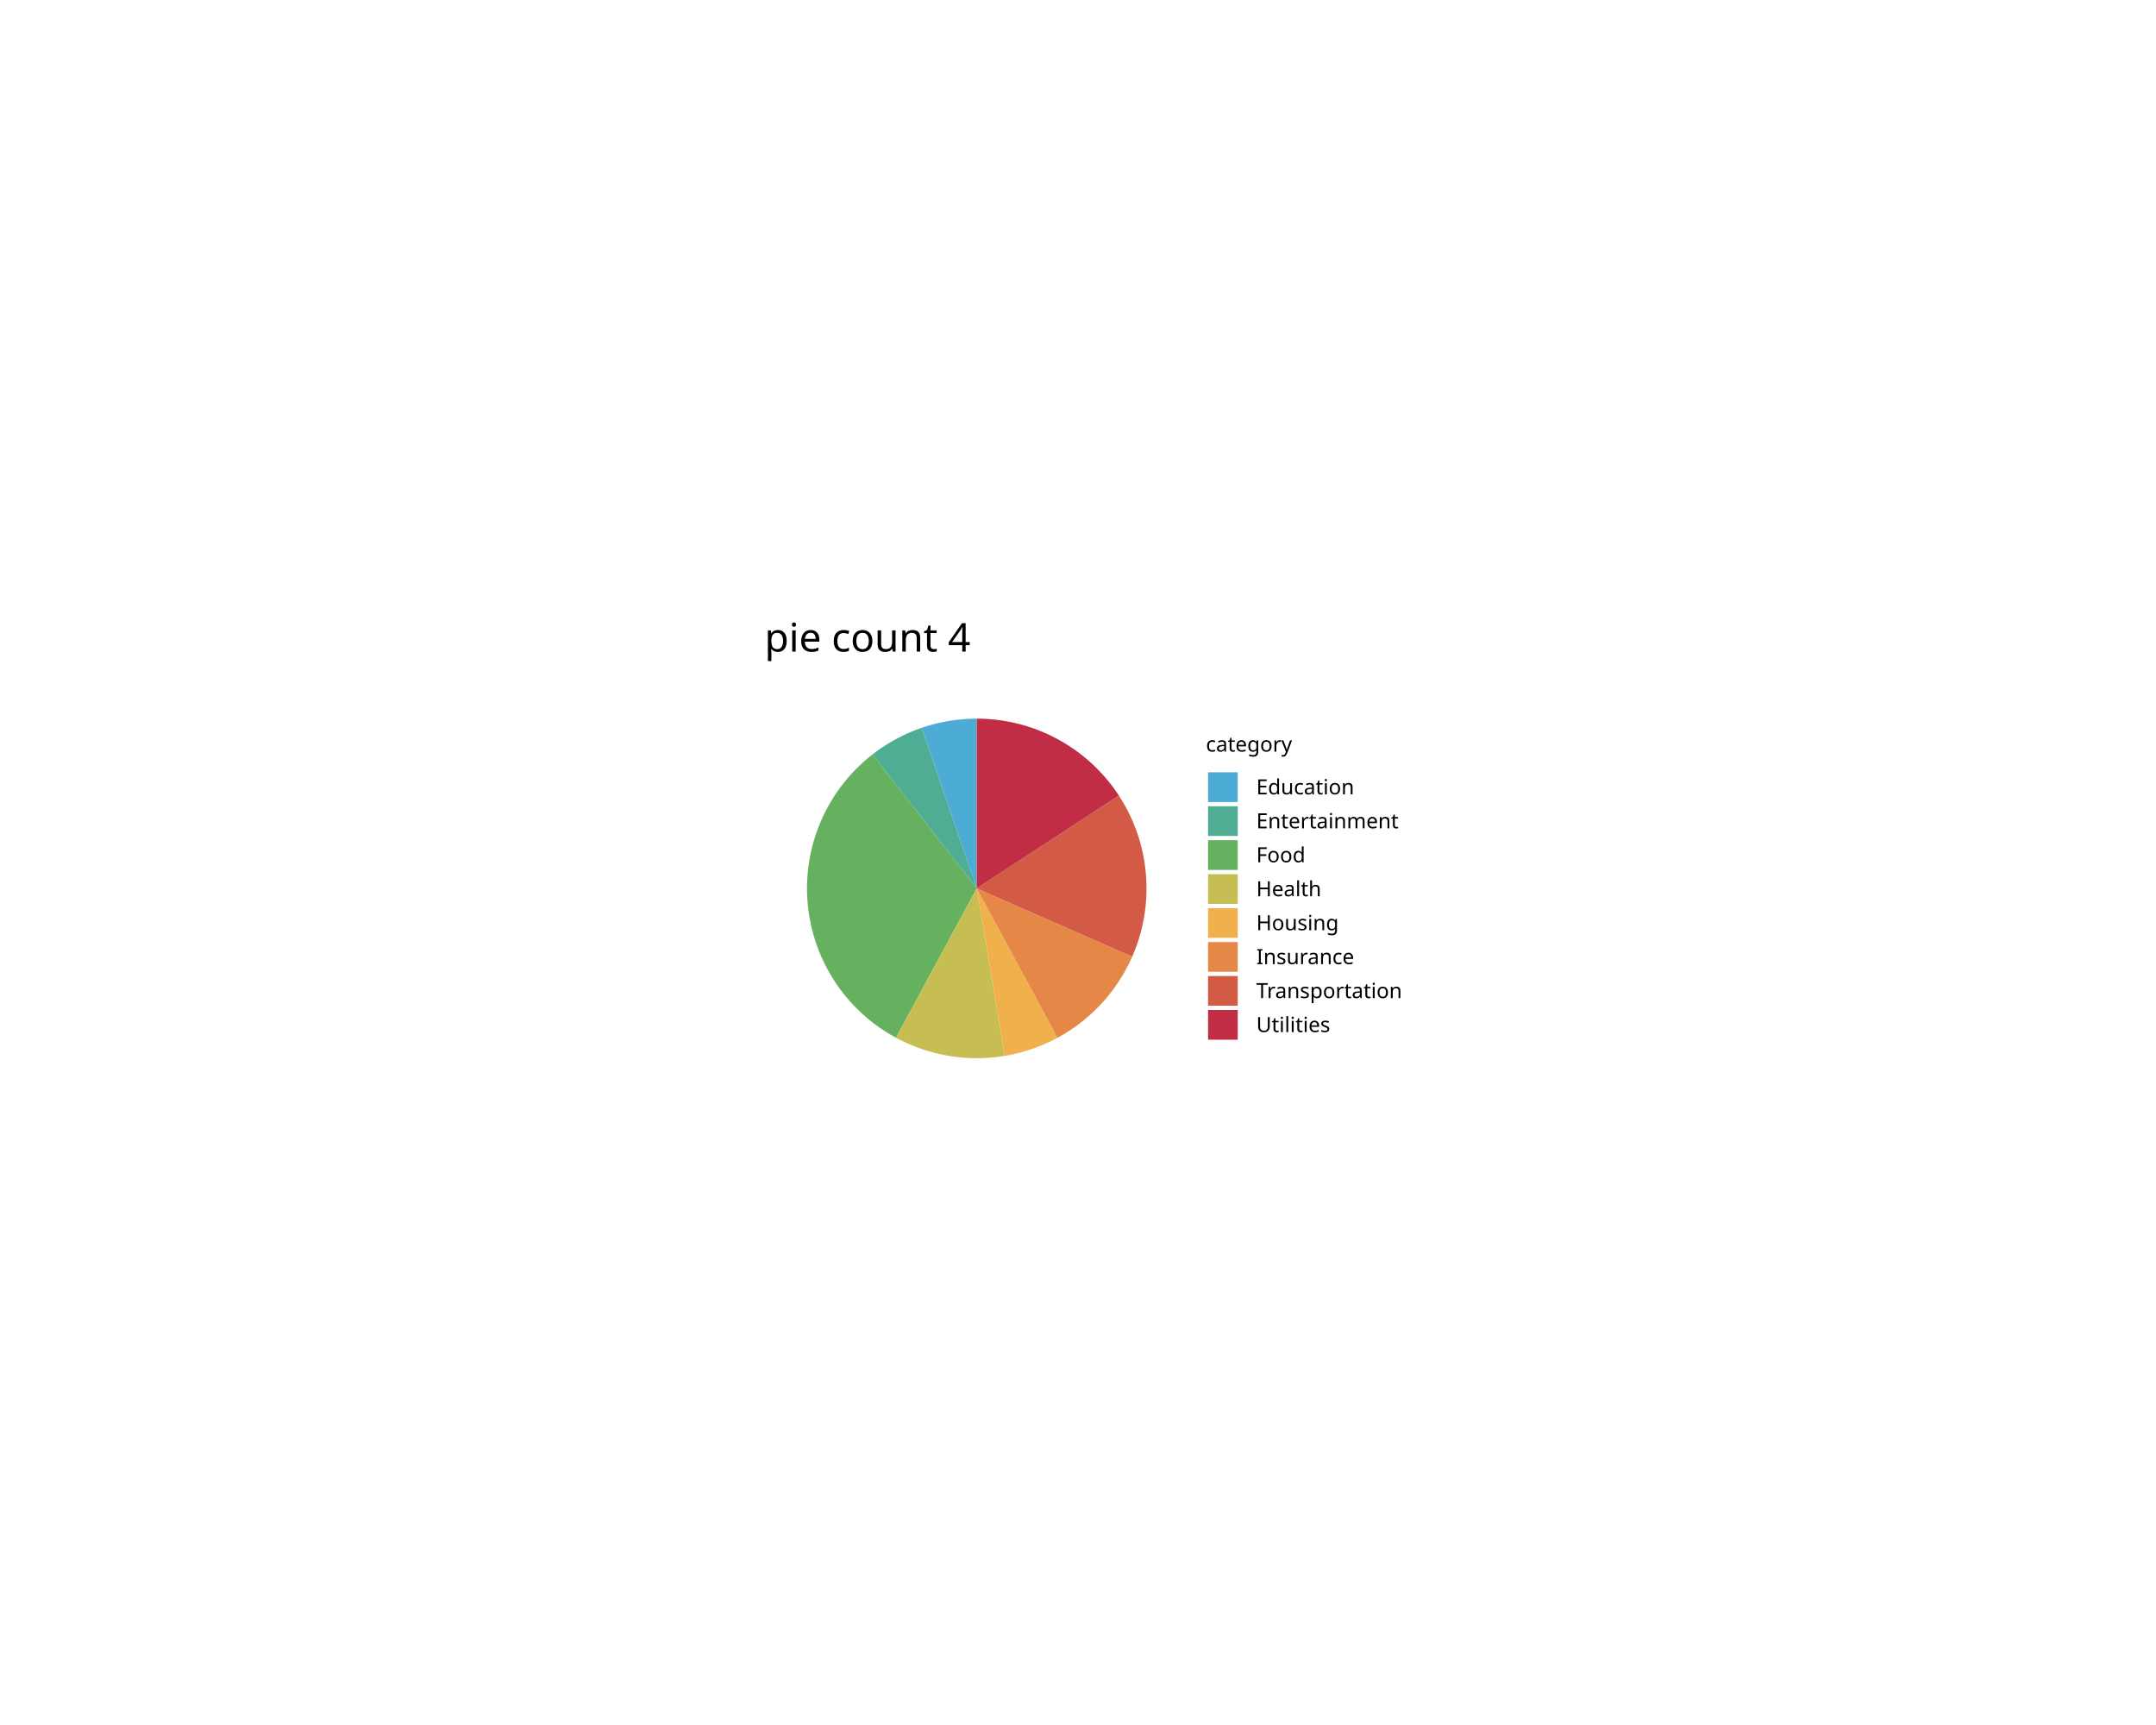
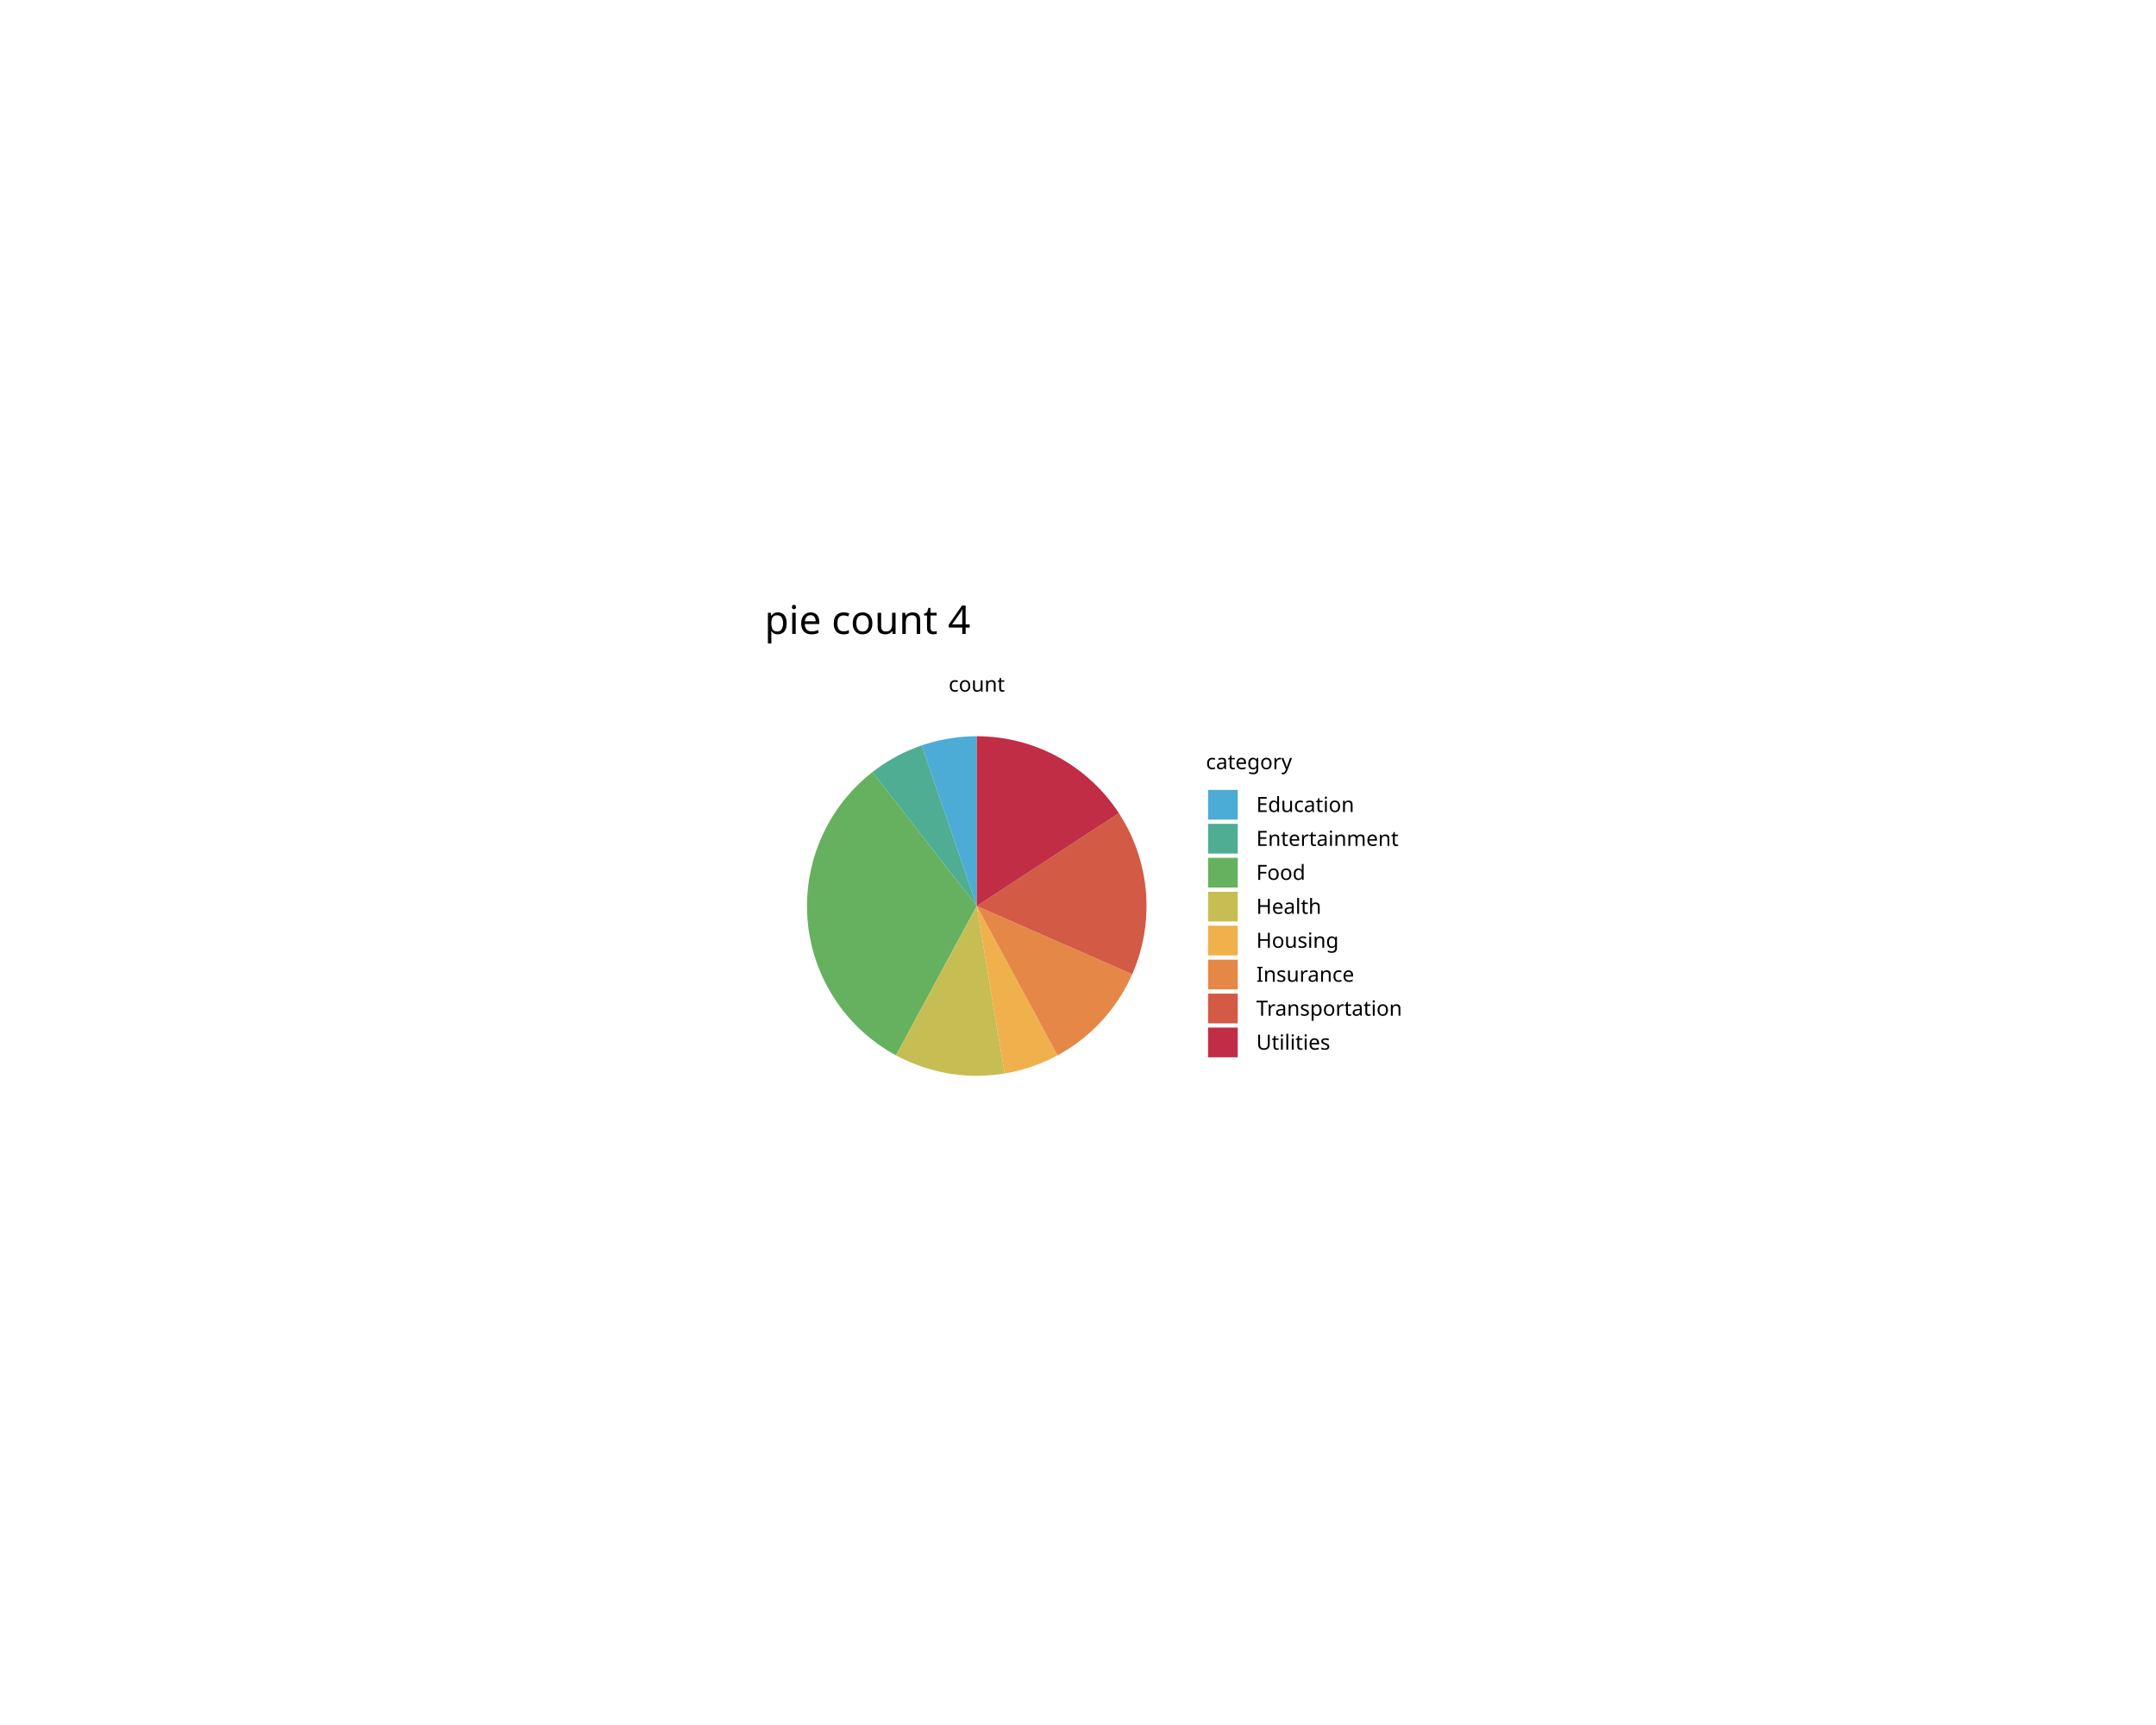
<svg xmlns="http://www.w3.org/2000/svg" class="svglite" data-engine-version="2.0" width="720.00pt" height="576.00pt" viewBox="0 0 720.00 576.00">
  <defs>
    <style type="text/css">
    .svglite line, .svglite polyline, .svglite polygon, .svglite path, .svglite rect, .svglite circle {
      fill: none;
      stroke: #000000;
      stroke-linecap: round;
      stroke-linejoin: round;
      stroke-miterlimit: 10.00;
    }
  </style>
  </defs>
  <rect width="100%" height="100%" style="stroke: none; fill: #FFFFFF;" />
  <defs>
    <clipPath id="cpMC4wMHw3MjAuMDB8MC4wMHw1NzYuMDA=">
      <rect x="0.00" y="0.00" width="720.00" height="576.00" />
    </clipPath>
  </defs>
  <g clip-path="url(#cpMC4wMHw3MjAuMDB8MC4wMHw1NzYuMDA=)">
</g>
  <defs>
-     <clipPath id="cpMjQ5Ljg0fDQ3MC4xNnwyMDMuMDB8MzczLjAw">
-       <rect x="249.84" y="203.00" width="220.32" height="170.00" />
+     <clipPath id="cpMjQ5Ljg0fDQ3MC4xNnwxOTcuMTN8Mzc4Ljg3">
+       <rect x="249.84" y="197.13" width="220.32" height="181.75" />
    </clipPath>
  </defs>
-   <g clip-path="url(#cpMjQ5Ljg0fDQ3MC4xNnwyMDMuMDB8MzczLjAw)">
-     <rect x="249.84" y="203.00" width="220.32" height="170.00" style="stroke-width: 1.07; stroke: #FFFFFF; fill: #FFFFFF;" />
+   <g clip-path="url(#cpMjQ5Ljg0fDQ3MC4xNnwxOTcuMTN8Mzc4Ljg3)">
+     <rect x="249.84" y="197.13" width="220.32" height="181.75" style="stroke-width: 1.07; stroke: #FFFFFF; fill: #FFFFFF;" />
  </g>
  <g clip-path="url(#cpMC4wMHw3MjAuMDB8MC4wMHw1NzYuMDA=)">
</g>
  <defs>
-     <clipPath id="cpMjU1LjMyfDM5Ny4wNXwyMjUuNzl8MzY3LjUy">
-       <rect x="255.32" y="225.79" width="141.73" height="141.73" />
+     <clipPath id="cpMjU1LjMyfDM5Ny4wNXwyMzEuNjZ8MzczLjM5">
+       <rect x="255.32" y="231.66" width="141.73" height="141.73" />
    </clipPath>
  </defs>
-   <g clip-path="url(#cpMjU1LjMyfDM5Ny4wNXwyMjUuNzl8MzY3LjUy)">
+   <g clip-path="url(#cpMjU1LjMyfDM5Ny4wNXwyMzEuNjZ8MzczLjM5)">
</g>
  <g clip-path="url(#cpMC4wMHw3MjAuMDB8MC4wMHw1NzYuMDA=)">
</g>
-   <g clip-path="url(#cpMjU1LjMyfDM5Ny4wNXwyMjUuNzl8MzY3LjUy)">
-     <polygon points="326.19,296.65 326.19,294.70 326.19,292.74 326.19,290.79 326.19,288.83 326.19,286.88 326.19,284.92 326.19,282.97 326.19,281.01 326.19,279.06 326.19,277.10 326.19,275.15 326.19,273.19 326.19,271.24 326.19,269.28 326.19,267.33 326.19,265.37 326.19,263.42 326.19,261.46 326.19,259.51 326.19,257.55 326.19,255.60 326.19,253.64 326.19,251.69 326.19,249.73 326.19,247.78 326.19,245.82 326.19,243.87 326.19,241.91 326.19,239.96 324.10,240.00 322.03,240.11 319.95,240.30 317.89,240.57 315.83,240.91 313.79,241.33 311.77,241.82 309.76,242.39 307.78,243.03 308.41,244.88 309.05,246.73 309.68,248.58 310.32,250.43 310.95,252.28 311.59,254.12 312.22,255.97 312.86,257.82 313.49,259.67 314.13,261.52 314.76,263.37 315.40,265.22 316.03,267.07 316.67,268.92 317.30,270.77 317.94,272.61 318.57,274.46 319.21,276.31 319.84,278.16 320.47,280.01 321.11,281.86 321.74,283.71 322.38,285.56 323.01,287.41 323.65,289.26 324.28,291.10 324.92,292.95 325.55,294.80 326.19,296.65 " style="stroke-width: 1.07; stroke: none; stroke-linecap: butt; stroke-linejoin: miter; fill: #4DACD6;" />
-     <polygon points="326.19,296.65 325.55,294.80 324.92,292.95 324.28,291.10 323.65,289.26 323.01,287.41 322.38,285.56 321.74,283.71 321.11,281.86 320.47,280.01 319.84,278.16 319.21,276.31 318.57,274.46 317.94,272.61 317.30,270.77 316.67,268.92 316.03,267.07 315.40,265.22 314.76,263.37 314.13,261.52 313.49,259.67 312.86,257.82 312.22,255.97 311.59,254.12 310.95,252.28 310.32,250.43 309.68,248.58 309.05,246.73 308.41,244.88 307.78,243.03 305.82,243.74 303.89,244.53 301.99,245.38 300.13,246.30 298.29,247.30 296.50,248.35 294.74,249.48 293.03,250.66 291.37,251.91 292.57,253.46 293.77,255.00 294.97,256.54 296.17,258.08 297.37,259.63 298.57,261.17 299.77,262.71 300.97,264.26 302.17,265.80 303.37,267.34 304.57,268.88 305.78,270.43 306.98,271.97 308.18,273.51 309.38,275.05 310.58,276.60 311.78,278.14 312.98,279.68 314.18,281.22 315.38,282.77 316.58,284.31 317.78,285.85 318.98,287.40 320.18,288.94 321.38,290.48 322.59,292.02 323.79,293.57 324.99,295.11 326.19,296.65 " style="stroke-width: 1.07; stroke: none; stroke-linecap: butt; stroke-linejoin: miter; fill: #4EAD93;" />
-     <polygon points="326.19,296.65 324.99,295.11 323.79,293.57 322.59,292.02 321.38,290.48 320.18,288.94 318.98,287.40 317.78,285.85 316.58,284.31 315.38,282.77 314.18,281.22 312.98,279.68 311.78,278.14 310.58,276.60 309.38,275.05 308.18,273.51 306.98,271.97 305.78,270.43 304.57,268.88 303.37,267.34 302.17,265.80 300.97,264.26 299.77,262.71 298.57,261.17 297.37,259.63 296.17,258.08 294.97,256.54 293.77,255.00 292.57,253.46 291.37,251.91 289.86,253.13 288.39,254.40 286.97,255.72 285.59,257.08 284.26,258.49 282.98,259.95 281.75,261.45 280.57,262.99 279.45,264.57 278.38,266.19 277.36,267.84 276.40,269.53 275.51,271.25 274.67,272.99 273.89,274.77 273.17,276.57 272.51,278.40 271.92,280.24 271.39,282.11 270.93,283.99 270.53,285.89 270.19,287.80 269.92,289.72 269.72,291.65 269.58,293.58 269.51,295.52 269.50,297.46 269.56,299.40 269.69,301.33 269.88,303.26 270.14,305.19 270.47,307.10 270.86,309.00 271.31,310.88 271.83,312.75 272.41,314.60 273.06,316.43 273.76,318.24 274.53,320.02 275.36,321.77 276.25,323.49 277.20,325.18 278.20,326.84 279.26,328.47 280.38,330.05 281.55,331.60 282.77,333.11 284.04,334.57 285.36,335.99 286.73,337.36 288.15,338.69 289.61,339.97 291.11,341.19 292.66,342.37 294.24,343.49 295.86,344.55 297.52,345.56 299.20,346.51 300.14,344.79 301.07,343.07 302.00,341.35 302.93,339.63 303.86,337.92 304.79,336.20 305.72,334.48 306.65,332.76 307.58,331.04 308.51,329.32 309.44,327.60 310.37,325.88 311.30,324.16 312.23,322.44 313.16,320.72 314.09,319.00 315.02,317.28 315.95,315.56 316.88,313.85 317.81,312.13 318.74,310.41 319.67,308.69 320.60,306.97 321.54,305.25 322.47,303.53 323.40,301.81 324.33,300.09 325.26,298.37 326.19,296.65 " style="stroke-width: 1.07; stroke: none; stroke-linecap: butt; stroke-linejoin: miter; fill: #66B15F;" />
-     <polygon points="326.19,296.65 325.26,298.37 324.33,300.09 323.40,301.81 322.47,303.53 321.54,305.25 320.60,306.97 319.67,308.69 318.74,310.41 317.81,312.13 316.88,313.85 315.95,315.56 315.02,317.28 314.09,319.00 313.16,320.72 312.23,322.44 311.30,324.16 310.37,325.88 309.44,327.60 308.51,329.32 307.58,331.04 306.65,332.76 305.72,334.48 304.79,336.20 303.86,337.92 302.93,339.63 302.00,341.35 301.07,343.07 300.14,344.79 299.20,346.51 300.96,347.42 302.74,348.27 304.55,349.05 306.39,349.77 308.25,350.43 310.13,351.02 312.03,351.55 313.95,352.01 315.88,352.40 317.83,352.73 319.79,352.98 321.75,353.17 323.72,353.29 325.69,353.34 327.67,353.33 329.64,353.24 331.61,353.09 333.57,352.86 335.52,352.57 335.20,350.64 334.88,348.72 334.55,346.79 334.23,344.86 333.91,342.93 333.59,341.00 333.27,339.07 332.94,337.15 332.62,335.22 332.30,333.29 331.98,331.36 331.66,329.43 331.34,327.50 331.01,325.58 330.69,323.65 330.37,321.72 330.05,319.79 329.73,317.86 329.41,315.93 329.08,314.01 328.76,312.08 328.44,310.15 328.12,308.22 327.80,306.29 327.47,304.37 327.15,302.44 326.83,300.51 326.51,298.58 326.19,296.65 " style="stroke-width: 1.07; stroke: none; stroke-linecap: butt; stroke-linejoin: miter; fill: #C6BE53;" />
-     <polygon points="326.19,296.65 326.51,298.58 326.83,300.51 327.15,302.44 327.47,304.37 327.80,306.29 328.12,308.22 328.44,310.15 328.76,312.08 329.08,314.01 329.41,315.93 329.73,317.86 330.05,319.79 330.37,321.72 330.69,323.65 331.01,325.58 331.34,327.50 331.66,329.43 331.98,331.36 332.30,333.29 332.62,335.22 332.94,337.15 333.27,339.07 333.59,341.00 333.91,342.93 334.23,344.86 334.55,346.79 334.88,348.72 335.20,350.64 335.52,352.57 337.57,352.19 339.60,351.74 341.61,351.21 343.61,350.60 345.58,349.93 347.52,349.18 349.44,348.36 351.32,347.47 353.17,346.51 352.24,344.79 351.31,343.07 350.38,341.35 349.45,339.63 348.52,337.92 347.59,336.20 346.66,334.48 345.73,332.76 344.80,331.04 343.87,329.32 342.94,327.60 342.01,325.88 341.07,324.16 340.14,322.44 339.21,320.72 338.28,319.00 337.35,317.28 336.42,315.56 335.49,313.85 334.56,312.13 333.63,310.41 332.70,308.69 331.77,306.97 330.84,305.25 329.91,303.53 328.98,301.81 328.05,300.09 327.12,298.37 326.19,296.65 " style="stroke-width: 1.07; stroke: none; stroke-linecap: butt; stroke-linejoin: miter; fill: #F0B04B;" />
-     <polygon points="326.19,296.65 327.12,298.37 328.05,300.09 328.98,301.81 329.91,303.53 330.84,305.25 331.77,306.97 332.70,308.69 333.63,310.41 334.56,312.13 335.49,313.85 336.42,315.56 337.35,317.28 338.28,319.00 339.21,320.72 340.14,322.44 341.07,324.16 342.01,325.88 342.94,327.60 343.87,329.32 344.80,331.04 345.73,332.76 346.66,334.48 347.59,336.20 348.52,337.92 349.45,339.63 350.38,341.35 351.31,343.07 352.24,344.79 353.17,346.51 354.89,345.54 356.57,344.51 358.22,343.43 359.83,342.28 361.40,341.09 362.92,339.83 364.40,338.53 365.84,337.17 367.22,335.77 368.56,334.32 369.85,332.82 371.08,331.28 372.26,329.70 373.38,328.07 374.44,326.41 375.45,324.71 376.40,322.98 377.28,321.22 378.11,319.43 376.32,318.64 374.52,317.85 372.73,317.07 370.94,316.28 369.15,315.50 367.36,314.71 365.57,313.93 363.78,313.14 361.99,312.36 360.20,311.57 358.41,310.79 356.62,310.00 354.83,309.22 353.04,308.43 351.25,307.65 349.46,306.86 347.67,306.08 345.88,305.29 344.09,304.50 342.30,303.72 340.51,302.93 338.72,302.15 336.93,301.36 335.14,300.58 333.35,299.79 331.56,299.01 329.77,298.22 327.98,297.44 326.19,296.65 " style="stroke-width: 1.07; stroke: none; stroke-linecap: butt; stroke-linejoin: miter; fill: #E58747;" />
-     <polygon points="326.19,296.65 327.98,297.44 329.77,298.22 331.56,299.01 333.35,299.79 335.14,300.58 336.93,301.36 338.72,302.15 340.51,302.93 342.30,303.72 344.09,304.50 345.88,305.29 347.67,306.08 349.46,306.86 351.25,307.65 353.04,308.43 354.83,309.22 356.62,310.00 358.41,310.79 360.20,311.57 361.99,312.36 363.78,313.14 365.57,313.93 367.36,314.71 369.15,315.50 370.94,316.28 372.73,317.07 374.52,317.85 376.32,318.64 378.11,319.43 378.85,317.64 379.54,315.82 380.17,313.99 380.73,312.13 381.22,310.26 381.66,308.37 382.03,306.46 382.33,304.55 382.57,302.62 382.74,300.69 382.84,298.75 382.88,296.81 382.85,294.87 382.76,292.94 382.60,291.00 382.37,289.08 382.08,287.16 381.72,285.26 381.30,283.36 380.81,281.49 380.26,279.63 379.65,277.79 378.97,275.97 378.23,274.18 377.44,272.41 376.58,270.67 375.66,268.96 374.68,267.29 373.65,265.64 372.01,266.71 370.38,267.78 368.74,268.85 367.10,269.92 365.47,270.99 363.83,272.06 362.19,273.13 360.56,274.20 358.92,275.27 357.28,276.34 355.65,277.41 354.01,278.47 352.37,279.54 350.74,280.61 349.10,281.68 347.46,282.75 345.83,283.82 344.19,284.89 342.55,285.96 340.92,287.03 339.28,288.10 337.64,289.17 336.01,290.24 334.37,291.31 332.73,292.38 331.10,293.44 329.46,294.51 327.82,295.58 326.19,296.65 " style="stroke-width: 1.07; stroke: none; stroke-linecap: butt; stroke-linejoin: miter; fill: #D35A45;" />
-     <polygon points="326.19,296.65 327.82,295.58 329.46,294.51 331.10,293.44 332.73,292.38 334.37,291.31 336.01,290.24 337.64,289.17 339.28,288.10 340.92,287.03 342.55,285.96 344.19,284.89 345.83,283.82 347.46,282.75 349.10,281.68 350.74,280.61 352.37,279.54 354.01,278.47 355.65,277.41 357.28,276.34 358.92,275.27 360.56,274.20 362.19,273.13 363.83,272.06 365.47,270.99 367.10,269.92 368.74,268.85 370.38,267.78 372.01,266.71 373.65,265.64 372.56,264.04 371.42,262.47 370.22,260.94 368.98,259.46 367.68,258.02 366.33,256.62 364.94,255.27 363.50,253.97 362.02,252.72 360.50,251.52 358.93,250.37 357.33,249.28 355.69,248.24 354.02,247.26 352.31,246.34 350.58,245.47 348.81,244.67 347.02,243.93 345.21,243.24 343.37,242.63 341.51,242.07 339.63,241.58 337.74,241.15 335.84,240.79 333.92,240.49 332.00,240.26 330.06,240.09 328.13,239.99 326.19,239.96 326.19,241.91 326.19,243.87 326.19,245.82 326.19,247.78 326.19,249.73 326.19,251.69 326.19,253.64 326.19,255.60 326.19,257.55 326.19,259.51 326.19,261.46 326.19,263.42 326.19,265.37 326.19,267.33 326.19,269.28 326.19,271.24 326.19,273.19 326.19,275.15 326.19,277.10 326.19,279.06 326.19,281.01 326.19,282.97 326.19,284.92 326.19,286.88 326.19,288.83 326.19,290.79 326.19,292.74 326.19,294.70 326.19,296.65 " style="stroke-width: 1.07; stroke: none; stroke-linecap: butt; stroke-linejoin: miter; fill: #C02D45;" />
+   <g clip-path="url(#cpMjU1LjMyfDM5Ny4wNXwyMzEuNjZ8MzczLjM5)">
+     <polygon points="326.19,302.53 326.19,300.57 326.19,298.62 326.19,296.66 326.19,294.71 326.19,292.75 326.19,290.80 326.19,288.84 326.19,286.89 326.19,284.93 326.19,282.98 326.19,281.02 326.19,279.07 326.19,277.11 326.19,275.16 326.19,273.20 326.19,271.25 326.19,269.29 326.19,267.34 326.19,265.38 326.19,263.43 326.19,261.47 326.19,259.52 326.19,257.56 326.19,255.61 326.19,253.65 326.19,251.70 326.19,249.74 326.19,247.79 326.19,245.83 324.10,245.87 322.03,245.99 319.95,246.18 317.89,246.45 315.83,246.79 313.79,247.21 311.77,247.70 309.76,248.27 307.78,248.91 308.41,250.75 309.05,252.60 309.68,254.45 310.32,256.30 310.95,258.15 311.59,260.00 312.22,261.85 312.86,263.70 313.49,265.55 314.13,267.40 314.76,269.24 315.40,271.09 316.03,272.94 316.67,274.79 317.30,276.64 317.94,278.49 318.57,280.34 319.21,282.19 319.84,284.04 320.47,285.89 321.11,287.73 321.74,289.58 322.38,291.43 323.01,293.28 323.65,295.13 324.28,296.98 324.92,298.83 325.55,300.68 326.19,302.53 " style="stroke-width: 1.07; stroke: none; stroke-linecap: butt; stroke-linejoin: miter; fill: #4DACD6;" />
+     <polygon points="326.19,302.53 325.55,300.68 324.92,298.83 324.28,296.98 323.65,295.13 323.01,293.28 322.38,291.43 321.74,289.58 321.11,287.73 320.47,285.89 319.84,284.04 319.21,282.19 318.57,280.34 317.94,278.49 317.30,276.64 316.67,274.79 316.03,272.94 315.40,271.09 314.76,269.24 314.13,267.40 313.49,265.55 312.86,263.70 312.22,261.85 311.59,260.00 310.95,258.15 310.32,256.30 309.68,254.45 309.05,252.60 308.41,250.75 307.78,248.91 305.82,249.62 303.89,250.40 301.99,251.26 300.13,252.18 298.29,253.17 296.50,254.23 294.74,255.35 293.03,256.54 291.37,257.79 292.57,259.33 293.77,260.87 294.97,262.42 296.17,263.96 297.37,265.50 298.57,267.04 299.77,268.59 300.97,270.13 302.17,271.67 303.37,273.22 304.57,274.76 305.78,276.30 306.98,277.84 308.18,279.39 309.38,280.93 310.58,282.47 311.78,284.01 312.98,285.56 314.18,287.10 315.38,288.64 316.58,290.19 317.78,291.73 318.98,293.27 320.18,294.81 321.38,296.36 322.59,297.90 323.79,299.44 324.99,300.98 326.19,302.53 " style="stroke-width: 1.07; stroke: none; stroke-linecap: butt; stroke-linejoin: miter; fill: #4EAD93;" />
+     <polygon points="326.19,302.53 324.99,300.98 323.79,299.44 322.59,297.90 321.38,296.36 320.18,294.81 318.98,293.27 317.78,291.73 316.58,290.19 315.38,288.64 314.18,287.10 312.98,285.56 311.78,284.01 310.58,282.47 309.38,280.93 308.18,279.39 306.98,277.84 305.78,276.30 304.57,274.76 303.37,273.22 302.17,271.67 300.97,270.13 299.77,268.59 298.57,267.04 297.37,265.50 296.17,263.96 294.97,262.42 293.77,260.87 292.57,259.33 291.37,257.79 289.86,259.01 288.39,260.27 286.97,261.59 285.59,262.96 284.26,264.37 282.98,265.82 281.75,267.32 280.57,268.86 279.45,270.44 278.38,272.06 277.36,273.72 276.40,275.40 275.51,277.12 274.67,278.87 273.89,280.65 273.17,282.45 272.51,284.27 271.92,286.12 271.39,287.98 270.93,289.87 270.53,291.76 270.19,293.67 269.92,295.59 269.72,297.52 269.58,299.46 269.51,301.40 269.50,303.34 269.56,305.27 269.69,307.21 269.88,309.14 270.14,311.06 270.47,312.97 270.86,314.87 271.31,316.76 271.83,318.63 272.41,320.48 273.06,322.30 273.76,324.11 274.53,325.89 275.36,327.64 276.25,329.37 277.20,331.06 278.20,332.72 279.26,334.34 280.38,335.93 281.55,337.48 282.77,338.98 284.04,340.45 285.36,341.87 286.73,343.24 288.15,344.56 289.61,345.84 291.11,347.07 292.66,348.24 294.24,349.36 295.86,350.43 297.52,351.43 299.20,352.39 300.14,350.67 301.07,348.95 302.00,347.23 302.93,345.51 303.86,343.79 304.79,342.07 305.72,340.35 306.65,338.63 307.58,336.91 308.51,335.19 309.44,333.47 310.37,331.76 311.30,330.04 312.23,328.32 313.16,326.60 314.09,324.88 315.02,323.16 315.95,321.44 316.88,319.72 317.81,318.00 318.74,316.28 319.67,314.56 320.60,312.84 321.54,311.12 322.47,309.40 323.40,307.68 324.33,305.97 325.26,304.25 326.19,302.53 " style="stroke-width: 1.07; stroke: none; stroke-linecap: butt; stroke-linejoin: miter; fill: #66B15F;" />
+     <polygon points="326.19,302.53 325.26,304.25 324.33,305.97 323.40,307.68 322.47,309.40 321.54,311.12 320.60,312.84 319.67,314.56 318.74,316.28 317.81,318.00 316.88,319.72 315.95,321.44 315.02,323.16 314.09,324.88 313.16,326.60 312.23,328.32 311.30,330.04 310.37,331.76 309.44,333.47 308.51,335.19 307.58,336.91 306.65,338.63 305.72,340.35 304.79,342.07 303.86,343.79 302.93,345.51 302.00,347.23 301.07,348.95 300.14,350.67 299.20,352.39 300.96,353.30 302.74,354.14 304.55,354.93 306.39,355.65 308.25,356.31 310.13,356.90 312.03,357.42 313.95,357.88 315.88,358.28 317.83,358.60 319.79,358.86 321.75,359.05 323.72,359.17 325.69,359.22 327.67,359.20 329.64,359.11 331.61,358.96 333.57,358.74 335.52,358.45 335.20,356.52 334.88,354.59 334.55,352.66 334.23,350.73 333.91,348.81 333.59,346.88 333.27,344.95 332.94,343.02 332.62,341.09 332.30,339.16 331.98,337.24 331.66,335.31 331.34,333.38 331.01,331.45 330.69,329.52 330.37,327.59 330.05,325.67 329.73,323.74 329.41,321.81 329.08,319.88 328.76,317.95 328.44,316.02 328.12,314.10 327.80,312.17 327.47,310.24 327.15,308.31 326.83,306.38 326.51,304.46 326.19,302.53 " style="stroke-width: 1.07; stroke: none; stroke-linecap: butt; stroke-linejoin: miter; fill: #C6BE53;" />
+     <polygon points="326.19,302.53 326.51,304.46 326.83,306.38 327.15,308.31 327.47,310.24 327.80,312.17 328.12,314.10 328.44,316.02 328.76,317.95 329.08,319.88 329.41,321.81 329.73,323.74 330.05,325.67 330.37,327.59 330.69,329.52 331.01,331.45 331.34,333.38 331.66,335.31 331.98,337.24 332.30,339.16 332.62,341.09 332.94,343.02 333.27,344.95 333.59,346.88 333.91,348.81 334.23,350.73 334.55,352.66 334.88,354.59 335.20,356.52 335.52,358.45 337.57,358.07 339.60,357.61 341.61,357.08 343.61,356.48 345.58,355.80 347.52,355.05 349.44,354.23 351.32,353.34 353.17,352.39 352.24,350.67 351.31,348.95 350.38,347.23 349.45,345.51 348.52,343.79 347.59,342.07 346.66,340.35 345.73,338.63 344.80,336.91 343.87,335.19 342.94,333.47 342.01,331.76 341.07,330.04 340.14,328.32 339.21,326.60 338.28,324.88 337.35,323.16 336.42,321.44 335.49,319.72 334.56,318.00 333.63,316.28 332.70,314.56 331.77,312.84 330.84,311.12 329.91,309.40 328.98,307.68 328.05,305.97 327.12,304.25 326.19,302.53 " style="stroke-width: 1.07; stroke: none; stroke-linecap: butt; stroke-linejoin: miter; fill: #F0B04B;" />
+     <polygon points="326.19,302.53 327.12,304.25 328.05,305.97 328.98,307.68 329.91,309.40 330.84,311.12 331.77,312.84 332.70,314.56 333.63,316.28 334.56,318.00 335.49,319.72 336.42,321.44 337.35,323.16 338.28,324.88 339.21,326.60 340.14,328.32 341.07,330.04 342.01,331.76 342.94,333.47 343.87,335.19 344.80,336.91 345.73,338.63 346.66,340.35 347.59,342.07 348.52,343.79 349.45,345.51 350.38,347.23 351.31,348.95 352.24,350.67 353.17,352.39 354.89,351.42 356.57,350.39 358.22,349.30 359.83,348.16 361.40,346.96 362.92,345.71 364.40,344.40 365.84,343.05 367.22,341.64 368.56,340.19 369.85,338.69 371.08,337.15 372.26,335.57 373.38,333.95 374.44,332.29 375.45,330.59 376.40,328.86 377.28,327.09 378.11,325.30 376.32,324.52 374.52,323.73 372.73,322.94 370.94,322.16 369.15,321.37 367.36,320.59 365.57,319.80 363.78,319.02 361.99,318.23 360.20,317.45 358.41,316.66 356.62,315.88 354.83,315.09 353.04,314.31 351.25,313.52 349.46,312.74 347.67,311.95 345.88,311.17 344.09,310.38 342.30,309.59 340.51,308.81 338.72,308.02 336.93,307.24 335.14,306.45 333.35,305.67 331.56,304.88 329.77,304.10 327.98,303.31 326.19,302.53 " style="stroke-width: 1.07; stroke: none; stroke-linecap: butt; stroke-linejoin: miter; fill: #E58747;" />
+     <polygon points="326.19,302.53 327.98,303.31 329.77,304.10 331.56,304.88 333.35,305.67 335.14,306.45 336.93,307.24 338.72,308.02 340.51,308.81 342.30,309.59 344.09,310.38 345.88,311.17 347.67,311.95 349.46,312.74 351.25,313.52 353.04,314.31 354.83,315.09 356.62,315.88 358.41,316.66 360.20,317.45 361.99,318.23 363.78,319.02 365.57,319.80 367.36,320.59 369.15,321.37 370.94,322.16 372.73,322.94 374.52,323.73 376.32,324.52 378.11,325.30 378.85,323.51 379.54,321.70 380.17,319.86 380.73,318.01 381.22,316.13 381.66,314.24 382.03,312.34 382.33,310.42 382.57,308.50 382.74,306.56 382.84,304.63 382.88,302.69 382.85,300.75 382.76,298.81 382.60,296.88 382.37,294.95 382.08,293.04 381.72,291.13 381.30,289.24 380.81,287.36 380.26,285.50 379.65,283.66 378.97,281.84 378.23,280.05 377.44,278.28 376.58,276.54 375.66,274.84 374.68,273.16 373.65,271.52 372.01,272.59 370.38,273.66 368.74,274.73 367.10,275.80 365.47,276.87 363.83,277.93 362.19,279.00 360.56,280.07 358.92,281.14 357.28,282.21 355.65,283.28 354.01,284.35 352.37,285.42 350.74,286.49 349.10,287.56 347.46,288.63 345.83,289.70 344.19,290.77 342.55,291.83 340.92,292.90 339.28,293.97 337.64,295.04 336.01,296.11 334.37,297.18 332.73,298.25 331.10,299.32 329.46,300.39 327.82,301.46 326.19,302.53 " style="stroke-width: 1.07; stroke: none; stroke-linecap: butt; stroke-linejoin: miter; fill: #D35A45;" />
+     <polygon points="326.19,302.53 327.82,301.46 329.46,300.39 331.10,299.32 332.73,298.25 334.37,297.18 336.01,296.11 337.64,295.04 339.28,293.97 340.92,292.90 342.55,291.83 344.19,290.77 345.83,289.70 347.46,288.63 349.10,287.56 350.74,286.49 352.37,285.42 354.01,284.35 355.65,283.28 357.28,282.21 358.92,281.14 360.56,280.07 362.19,279.00 363.83,277.93 365.47,276.87 367.10,275.80 368.74,274.73 370.38,273.66 372.01,272.59 373.65,271.52 372.56,269.91 371.42,268.35 370.22,266.82 368.98,265.33 367.68,263.89 366.33,262.50 364.94,261.15 363.50,259.85 362.02,258.59 360.50,257.39 358.93,256.25 357.33,255.15 355.69,254.12 354.02,253.14 352.31,252.21 350.58,251.35 348.81,250.54 347.02,249.80 345.21,249.12 343.37,248.50 341.51,247.94 339.63,247.45 337.74,247.02 335.84,246.66 333.92,246.36 332.00,246.13 330.06,245.97 328.13,245.87 326.19,245.83 326.19,247.79 326.19,249.74 326.19,251.70 326.19,253.65 326.19,255.61 326.19,257.56 326.19,259.52 326.19,261.47 326.19,263.43 326.19,265.38 326.19,267.34 326.19,269.29 326.19,271.25 326.19,273.20 326.19,275.16 326.19,277.11 326.19,279.07 326.19,281.02 326.19,282.98 326.19,284.93 326.19,286.89 326.19,288.84 326.19,290.80 326.19,292.75 326.19,294.71 326.19,296.66 326.19,298.62 326.19,300.57 326.19,302.53 " style="stroke-width: 1.07; stroke: none; stroke-linecap: butt; stroke-linejoin: miter; fill: #C02D45;" />
  </g>
  <g clip-path="url(#cpMC4wMHw3MjAuMDB8MC4wMHw1NzYuMDA=)">
-     <text x="402.72" y="250.97" style="font-size: 7.00px; font-family: sans;" textLength="26.85px" lengthAdjust="spacingAndGlyphs">category</text>
-     <rect x="403.43" y="257.88" width="9.92" height="9.92" style="stroke-width: 1.07; stroke: none; stroke-linecap: butt; stroke-linejoin: miter; fill: #4DACD6;" />
-     <rect x="403.43" y="269.22" width="9.92" height="9.92" style="stroke-width: 1.07; stroke: none; stroke-linecap: butt; stroke-linejoin: miter; fill: #4EAD93;" />
-     <rect x="403.43" y="280.56" width="9.92" height="9.92" style="stroke-width: 1.07; stroke: none; stroke-linecap: butt; stroke-linejoin: miter; fill: #66B15F;" />
-     <rect x="403.43" y="291.90" width="9.92" height="9.92" style="stroke-width: 1.07; stroke: none; stroke-linecap: butt; stroke-linejoin: miter; fill: #C6BE53;" />
-     <rect x="403.43" y="303.24" width="9.92" height="9.92" style="stroke-width: 1.07; stroke: none; stroke-linecap: butt; stroke-linejoin: miter; fill: #F0B04B;" />
-     <rect x="403.43" y="314.57" width="9.92" height="9.92" style="stroke-width: 1.07; stroke: none; stroke-linecap: butt; stroke-linejoin: miter; fill: #E58747;" />
-     <rect x="403.43" y="325.91" width="9.92" height="9.92" style="stroke-width: 1.07; stroke: none; stroke-linecap: butt; stroke-linejoin: miter; fill: #D35A45;" />
-     <rect x="403.43" y="337.25" width="9.92" height="9.92" style="stroke-width: 1.07; stroke: none; stroke-linecap: butt; stroke-linejoin: miter; fill: #C02D45;" />
-     <text x="419.54" y="265.25" style="font-size: 7.00px; font-family: sans;" textLength="31.14px" lengthAdjust="spacingAndGlyphs">Education</text>
-     <text x="419.54" y="276.59" style="font-size: 7.00px; font-family: sans;" textLength="43.58px" lengthAdjust="spacingAndGlyphs">Entertainment</text>
-     <text x="419.54" y="287.93" style="font-size: 7.00px; font-family: sans;" textLength="15.96px" lengthAdjust="spacingAndGlyphs">Food</text>
-     <text x="419.54" y="299.27" style="font-size: 7.00px; font-family: sans;" textLength="20.24px" lengthAdjust="spacingAndGlyphs">Health</text>
-     <text x="419.54" y="310.61" style="font-size: 7.00px; font-family: sans;" textLength="25.69px" lengthAdjust="spacingAndGlyphs">Housing</text>
-     <text x="419.54" y="321.94" style="font-size: 7.00px; font-family: sans;" textLength="30.75px" lengthAdjust="spacingAndGlyphs">Insurance</text>
-     <text x="419.54" y="333.28" style="font-size: 7.00px; font-family: sans;" textLength="45.14px" lengthAdjust="spacingAndGlyphs">Transportation</text>
-     <text x="419.54" y="344.62" style="font-size: 7.00px; font-family: sans;" textLength="22.56px" lengthAdjust="spacingAndGlyphs">Utilities</text>
-     <text x="255.32" y="217.57" style="font-size: 13.20px; font-family: sans;" textLength="64.59px" lengthAdjust="spacingAndGlyphs">pie count 4</text>
+     <text x="402.72" y="256.84" style="font-size: 7.00px; font-family: sans;" textLength="26.85px" lengthAdjust="spacingAndGlyphs">category</text>
+     <rect x="403.43" y="263.76" width="9.92" height="9.92" style="stroke-width: 1.07; stroke: none; stroke-linecap: butt; stroke-linejoin: miter; fill: #4DACD6;" />
+     <rect x="403.43" y="275.09" width="9.92" height="9.92" style="stroke-width: 1.07; stroke: none; stroke-linecap: butt; stroke-linejoin: miter; fill: #4EAD93;" />
+     <rect x="403.43" y="286.43" width="9.92" height="9.92" style="stroke-width: 1.07; stroke: none; stroke-linecap: butt; stroke-linejoin: miter; fill: #66B15F;" />
+     <rect x="403.43" y="297.77" width="9.92" height="9.92" style="stroke-width: 1.07; stroke: none; stroke-linecap: butt; stroke-linejoin: miter; fill: #C6BE53;" />
+     <rect x="403.43" y="309.11" width="9.92" height="9.92" style="stroke-width: 1.07; stroke: none; stroke-linecap: butt; stroke-linejoin: miter; fill: #F0B04B;" />
+     <rect x="403.43" y="320.45" width="9.92" height="9.92" style="stroke-width: 1.07; stroke: none; stroke-linecap: butt; stroke-linejoin: miter; fill: #E58747;" />
+     <rect x="403.43" y="331.79" width="9.92" height="9.92" style="stroke-width: 1.07; stroke: none; stroke-linecap: butt; stroke-linejoin: miter; fill: #D35A45;" />
+     <rect x="403.43" y="343.13" width="9.92" height="9.92" style="stroke-width: 1.07; stroke: none; stroke-linecap: butt; stroke-linejoin: miter; fill: #C02D45;" />
+     <text x="419.54" y="271.13" style="font-size: 7.00px; font-family: sans;" textLength="31.14px" lengthAdjust="spacingAndGlyphs">Education</text>
+     <text x="419.54" y="282.46" style="font-size: 7.00px; font-family: sans;" textLength="43.58px" lengthAdjust="spacingAndGlyphs">Entertainment</text>
+     <text x="419.54" y="293.80" style="font-size: 7.00px; font-family: sans;" textLength="15.96px" lengthAdjust="spacingAndGlyphs">Food</text>
+     <text x="419.54" y="305.14" style="font-size: 7.00px; font-family: sans;" textLength="20.24px" lengthAdjust="spacingAndGlyphs">Health</text>
+     <text x="419.54" y="316.48" style="font-size: 7.00px; font-family: sans;" textLength="25.69px" lengthAdjust="spacingAndGlyphs">Housing</text>
+     <text x="419.54" y="327.82" style="font-size: 7.00px; font-family: sans;" textLength="30.75px" lengthAdjust="spacingAndGlyphs">Insurance</text>
+     <text x="419.54" y="339.16" style="font-size: 7.00px; font-family: sans;" textLength="45.14px" lengthAdjust="spacingAndGlyphs">Transportation</text>
+     <text x="419.54" y="350.50" style="font-size: 7.00px; font-family: sans;" textLength="22.56px" lengthAdjust="spacingAndGlyphs">Utilities</text>
+     <text x="326.19" y="230.93" text-anchor="middle" style="font-size: 7.00px; font-family: sans;" textLength="17.13px" lengthAdjust="spacingAndGlyphs">count</text>
+     <text x="255.32" y="211.69" style="font-size: 13.20px; font-family: sans;" textLength="64.59px" lengthAdjust="spacingAndGlyphs">pie count 4</text>
  </g>
</svg>
